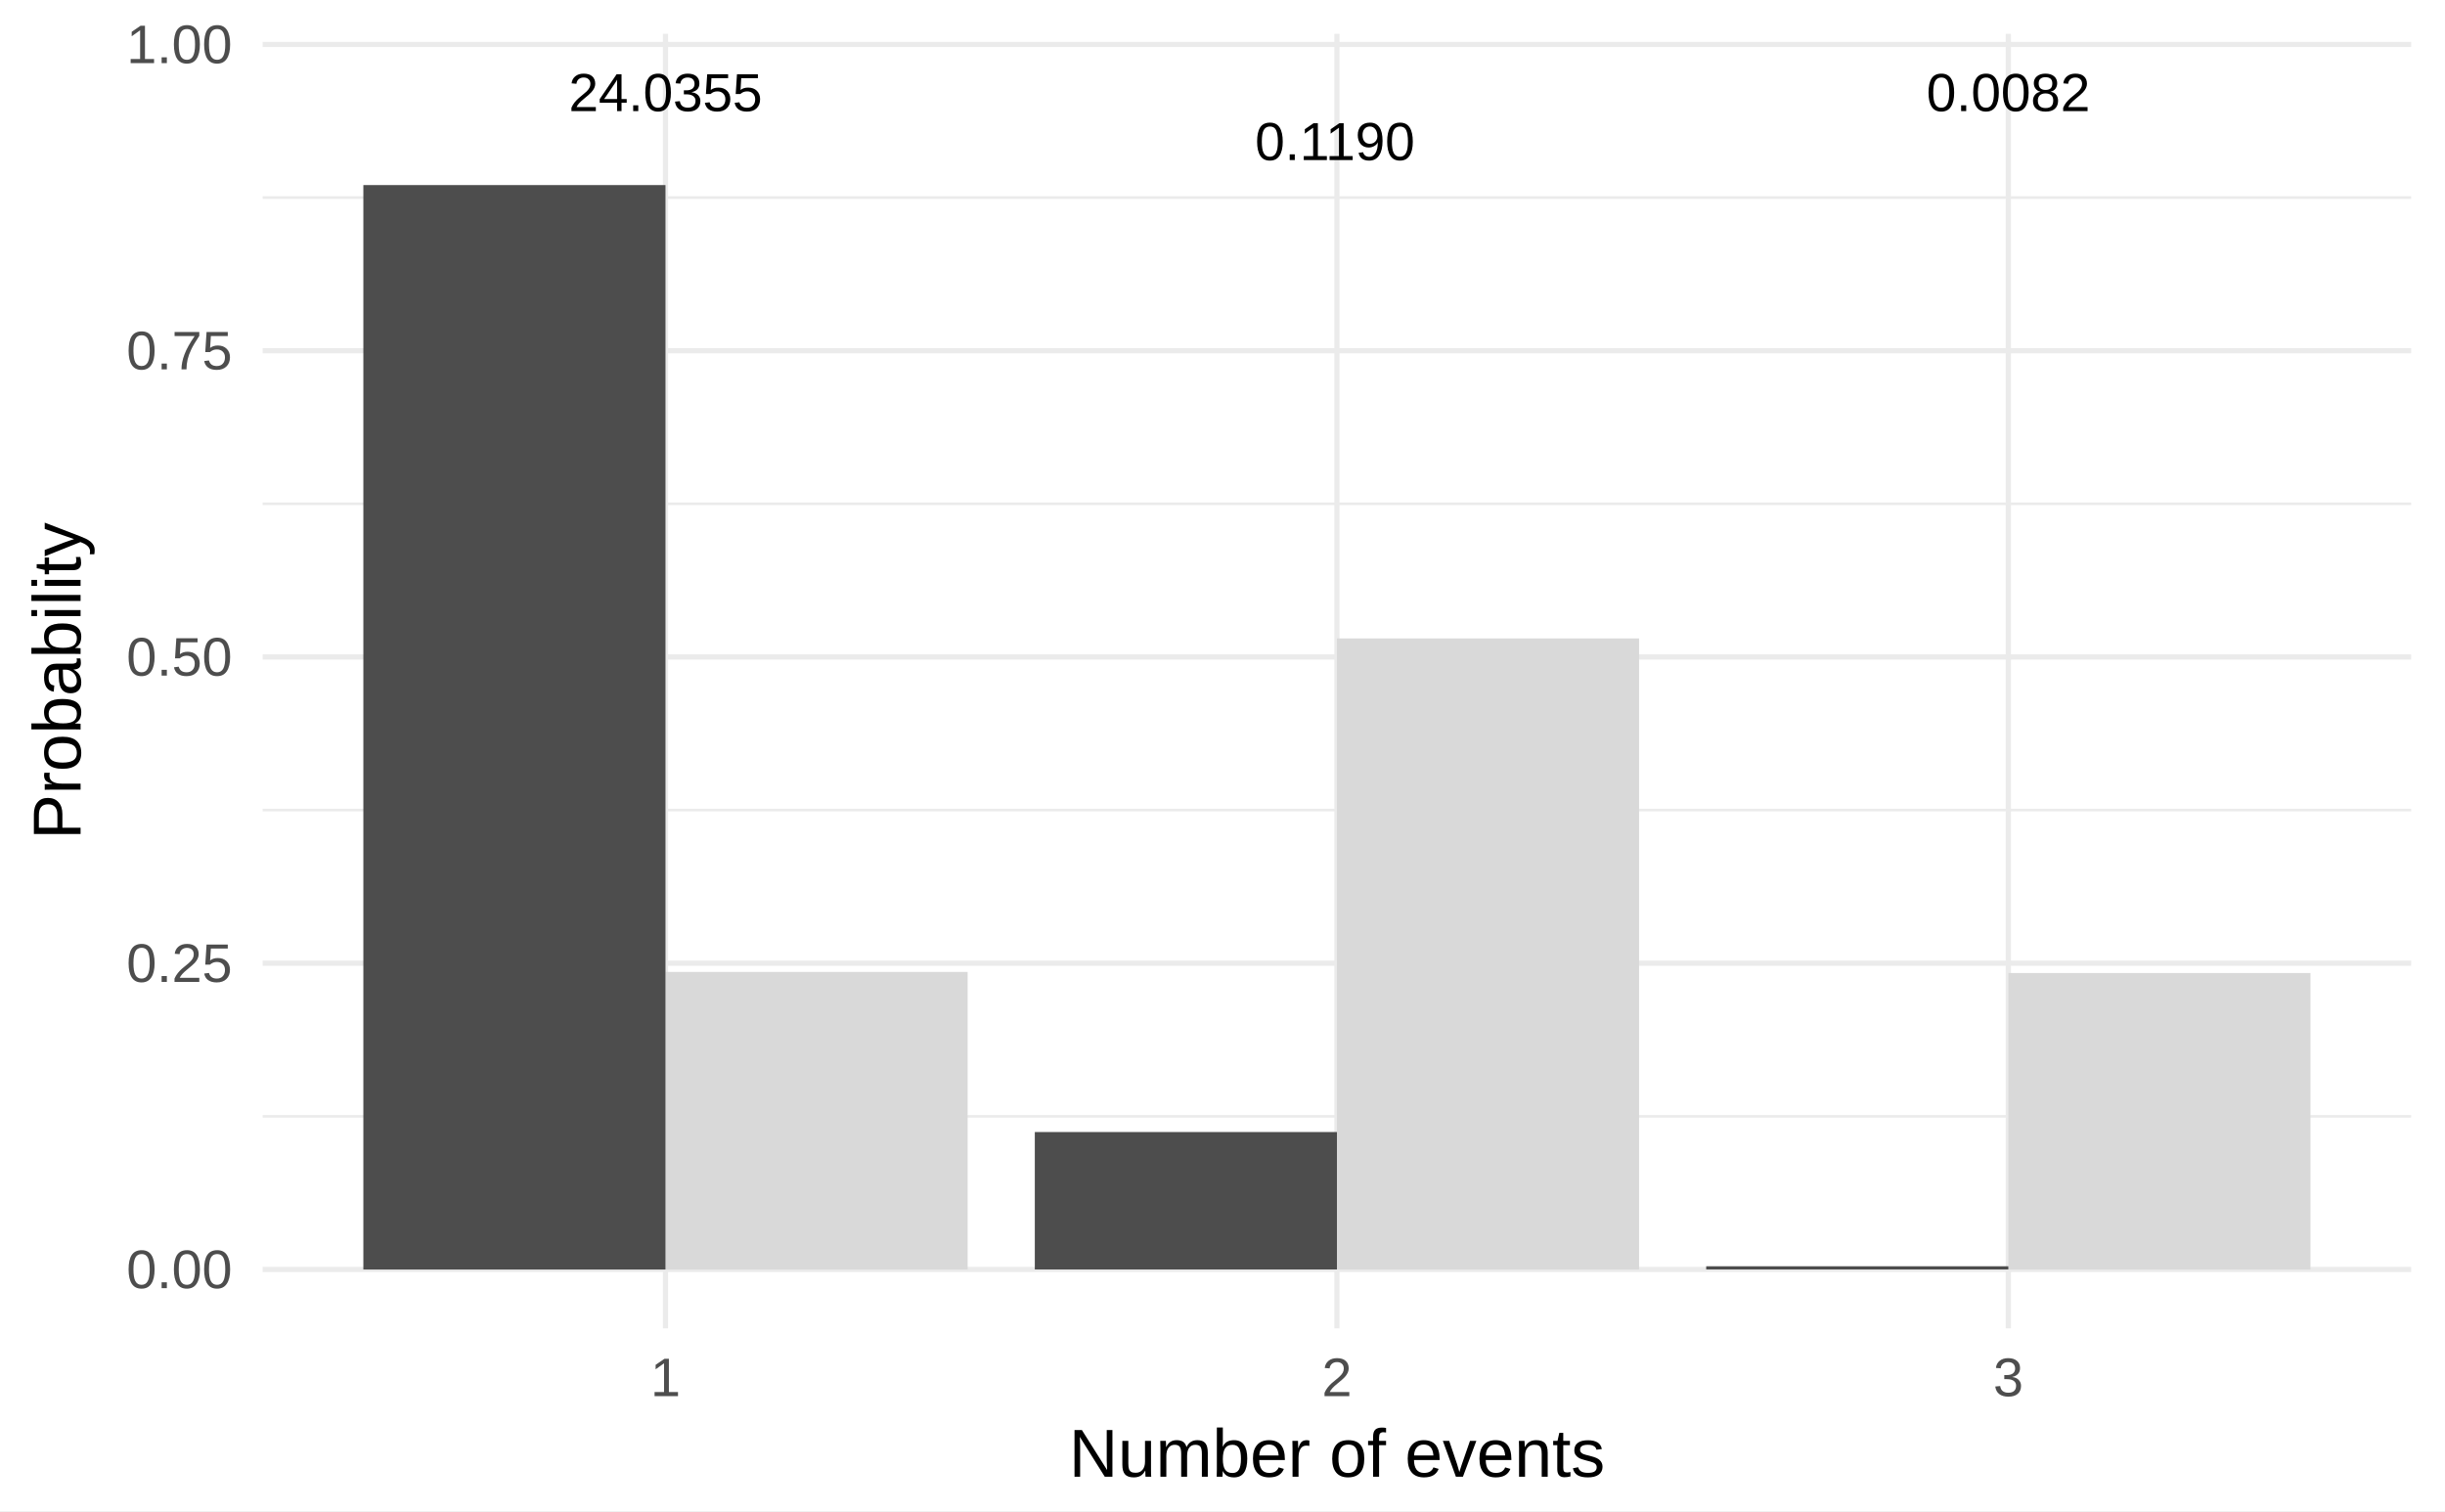
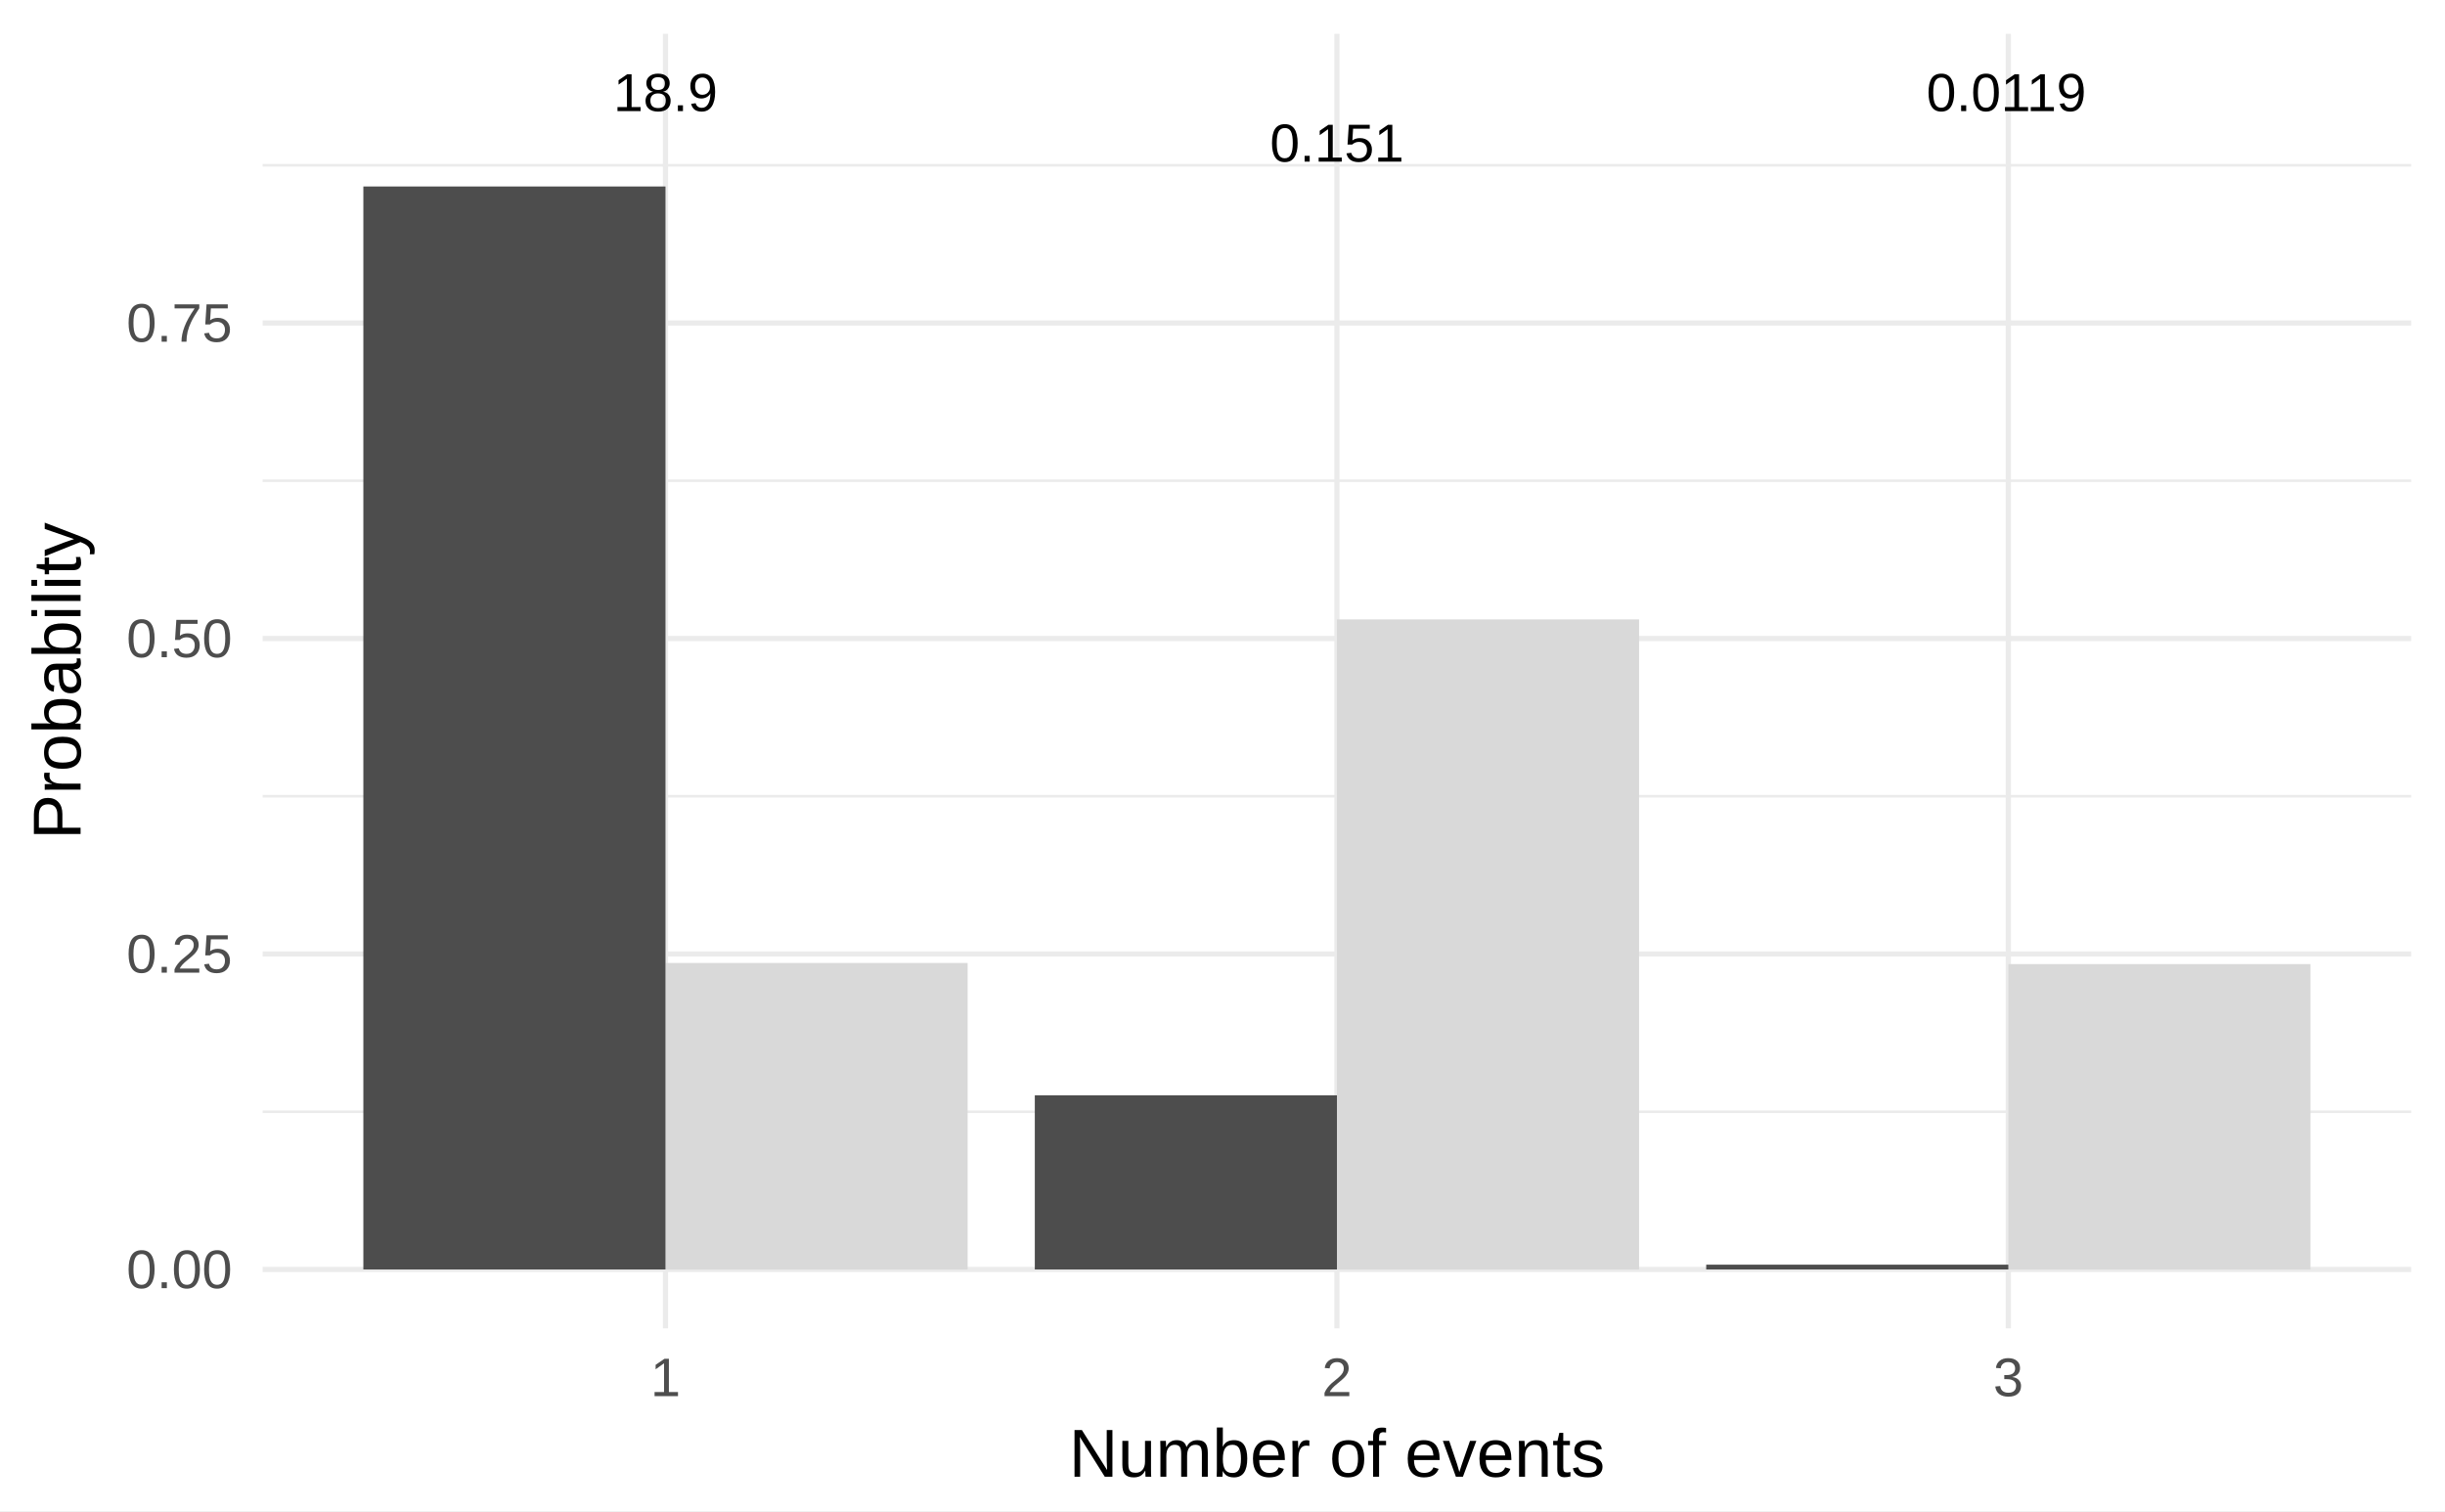
<svg xmlns="http://www.w3.org/2000/svg" viewBox="0 0 504.00 311.49">
  <defs>
    <style type="text/css">
    line, polyline, path, rect, circle {
      fill: none;
      stroke: #000000;
      stroke-linecap: round;
      stroke-linejoin: round;
      stroke-miterlimit: 10.00;
    }
  </style>
  </defs>
  <rect width="100%" height="100%" style="stroke: none; fill: #FFFFFF;" />
  <defs>
    <clipPath id="cpNTQuMTQ0N3w0OTcuMDI2fDI3My44MXw2Ljk3Mzg1">
      <rect x="54.14" y="6.97" width="442.88" height="266.84" />
    </clipPath>
  </defs>
-   <polyline points="54.14,230.12 497.03,230.12 " style="stroke-width: 0.53; stroke: #EBEBEB; stroke-linecap: butt;" clip-path="url(#cpNTQuMTQ0N3w0OTcuMDI2fDI3My44MXw2Ljk3Mzg1)" />
-   <polyline points="54.14,166.98 497.03,166.98 " style="stroke-width: 0.53; stroke: #EBEBEB; stroke-linecap: butt;" clip-path="url(#cpNTQuMTQ0N3w0OTcuMDI2fDI3My44MXw2Ljk3Mzg1)" />
-   <polyline points="54.14,103.85 497.03,103.85 " style="stroke-width: 0.53; stroke: #EBEBEB; stroke-linecap: butt;" clip-path="url(#cpNTQuMTQ0N3w0OTcuMDI2fDI3My44MXw2Ljk3Mzg1)" />
-   <polyline points="54.14,40.72 497.03,40.72 " style="stroke-width: 0.53; stroke: #EBEBEB; stroke-linecap: butt;" clip-path="url(#cpNTQuMTQ0N3w0OTcuMDI2fDI3My44MXw2Ljk3Mzg1)" />
+   <polyline points="54.14,229.17 497.03,229.17 " style="stroke-width: 0.53; stroke: #EBEBEB; stroke-linecap: butt;" clip-path="url(#cpNTQuMTQ0N3w0OTcuMDI2fDI3My44MXw2Ljk3Mzg1)" />
+   <polyline points="54.14,164.13 497.03,164.13 " style="stroke-width: 0.53; stroke: #EBEBEB; stroke-linecap: butt;" clip-path="url(#cpNTQuMTQ0N3w0OTcuMDI2fDI3My44MXw2Ljk3Mzg1)" />
+   <polyline points="54.14,99.10 497.03,99.10 " style="stroke-width: 0.53; stroke: #EBEBEB; stroke-linecap: butt;" clip-path="url(#cpNTQuMTQ0N3w0OTcuMDI2fDI3My44MXw2Ljk3Mzg1)" />
+   <polyline points="54.14,34.07 497.03,34.07 " style="stroke-width: 0.53; stroke: #EBEBEB; stroke-linecap: butt;" clip-path="url(#cpNTQuMTQ0N3w0OTcuMDI2fDI3My44MXw2Ljk3Mzg1)" />
  <polyline points="54.14,261.68 497.03,261.68 " style="stroke-width: 1.07; stroke: #EBEBEB; stroke-linecap: butt;" clip-path="url(#cpNTQuMTQ0N3w0OTcuMDI2fDI3My44MXw2Ljk3Mzg1)" />
-   <polyline points="54.14,198.55 497.03,198.55 " style="stroke-width: 1.07; stroke: #EBEBEB; stroke-linecap: butt;" clip-path="url(#cpNTQuMTQ0N3w0OTcuMDI2fDI3My44MXw2Ljk3Mzg1)" />
-   <polyline points="54.14,135.42 497.03,135.42 " style="stroke-width: 1.07; stroke: #EBEBEB; stroke-linecap: butt;" clip-path="url(#cpNTQuMTQ0N3w0OTcuMDI2fDI3My44MXw2Ljk3Mzg1)" />
-   <polyline points="54.14,72.29 497.03,72.29 " style="stroke-width: 1.07; stroke: #EBEBEB; stroke-linecap: butt;" clip-path="url(#cpNTQuMTQ0N3w0OTcuMDI2fDI3My44MXw2Ljk3Mzg1)" />
-   <polyline points="54.14,9.16 497.03,9.16 " style="stroke-width: 1.07; stroke: #EBEBEB; stroke-linecap: butt;" clip-path="url(#cpNTQuMTQ0N3w0OTcuMDI2fDI3My44MXw2Ljk3Mzg1)" />
+   <polyline points="54.14,196.65 497.03,196.65 " style="stroke-width: 1.07; stroke: #EBEBEB; stroke-linecap: butt;" clip-path="url(#cpNTQuMTQ0N3w0OTcuMDI2fDI3My44MXw2Ljk3Mzg1)" />
+   <polyline points="54.14,131.62 497.03,131.62 " style="stroke-width: 1.07; stroke: #EBEBEB; stroke-linecap: butt;" clip-path="url(#cpNTQuMTQ0N3w0OTcuMDI2fDI3My44MXw2Ljk3Mzg1)" />
+   <polyline points="54.14,66.58 497.03,66.58 " style="stroke-width: 1.07; stroke: #EBEBEB; stroke-linecap: butt;" clip-path="url(#cpNTQuMTQ0N3w0OTcuMDI2fDI3My44MXw2Ljk3Mzg1)" />
  <polyline points="137.18,273.81 137.18,6.97 " style="stroke-width: 1.07; stroke: #EBEBEB; stroke-linecap: butt;" clip-path="url(#cpNTQuMTQ0N3w0OTcuMDI2fDI3My44MXw2Ljk3Mzg1)" />
  <polyline points="275.59,273.81 275.59,6.97 " style="stroke-width: 1.07; stroke: #EBEBEB; stroke-linecap: butt;" clip-path="url(#cpNTQuMTQ0N3w0OTcuMDI2fDI3My44MXw2Ljk3Mzg1)" />
  <polyline points="413.99,273.81 413.99,6.97 " style="stroke-width: 1.07; stroke: #EBEBEB; stroke-linecap: butt;" clip-path="url(#cpNTQuMTQ0N3w0OTcuMDI2fDI3My44MXw2Ljk3Mzg1)" />
-   <rect x="137.18" y="200.35" width="62.28" height="61.34" style="stroke-width: 1.07; stroke: none; stroke-linecap: butt; fill: #D9D9D9;" clip-path="url(#cpNTQuMTQ0N3w0OTcuMDI2fDI3My44MXw2Ljk3Mzg1)" />
-   <rect x="74.90" y="38.15" width="62.28" height="223.54" style="stroke-width: 1.07; stroke: none; stroke-linecap: butt; fill: #4D4D4D;" clip-path="url(#cpNTQuMTQ0N3w0OTcuMDI2fDI3My44MXw2Ljk3Mzg1)" />
-   <rect x="275.59" y="131.60" width="62.28" height="130.08" style="stroke-width: 1.07; stroke: none; stroke-linecap: butt; fill: #D9D9D9;" clip-path="url(#cpNTQuMTQ0N3w0OTcuMDI2fDI3My44MXw2Ljk3Mzg1)" />
-   <rect x="213.31" y="233.35" width="62.28" height="28.33" style="stroke-width: 1.07; stroke: none; stroke-linecap: butt; fill: #4D4D4D;" clip-path="url(#cpNTQuMTQ0N3w0OTcuMDI2fDI3My44MXw2Ljk3Mzg1)" />
-   <rect x="413.99" y="200.57" width="62.28" height="61.11" style="stroke-width: 1.07; stroke: none; stroke-linecap: butt; fill: #D9D9D9;" clip-path="url(#cpNTQuMTQ0N3w0OTcuMDI2fDI3My44MXw2Ljk3Mzg1)" />
-   <rect x="351.71" y="261.02" width="62.28" height="0.66" style="stroke-width: 1.07; stroke: none; stroke-linecap: butt; fill: #4D4D4D;" clip-path="url(#cpNTQuMTQ0N3w0OTcuMDI2fDI3My44MXw2Ljk3Mzg1)" />
+   <rect x="137.18" y="198.50" width="62.28" height="63.18" style="stroke-width: 1.07; stroke: none; stroke-linecap: butt; fill: #D9D9D9;" clip-path="url(#cpNTQuMTQ0N3w0OTcuMDI2fDI3My44MXw2Ljk3Mzg1)" />
+   <rect x="74.90" y="38.44" width="62.28" height="223.24" style="stroke-width: 1.07; stroke: none; stroke-linecap: butt; fill: #4D4D4D;" clip-path="url(#cpNTQuMTQ0N3w0OTcuMDI2fDI3My44MXw2Ljk3Mzg1)" />
+   <rect x="275.59" y="127.68" width="62.28" height="134.00" style="stroke-width: 1.07; stroke: none; stroke-linecap: butt; fill: #D9D9D9;" clip-path="url(#cpNTQuMTQ0N3w0OTcuMDI2fDI3My44MXw2Ljk3Mzg1)" />
+   <rect x="213.31" y="225.78" width="62.28" height="35.90" style="stroke-width: 1.07; stroke: none; stroke-linecap: butt; fill: #4D4D4D;" clip-path="url(#cpNTQuMTQ0N3w0OTcuMDI2fDI3My44MXw2Ljk3Mzg1)" />
+   <rect x="413.99" y="198.73" width="62.28" height="62.95" style="stroke-width: 1.07; stroke: none; stroke-linecap: butt; fill: #D9D9D9;" clip-path="url(#cpNTQuMTQ0N3w0OTcuMDI2fDI3My44MXw2Ljk3Mzg1)" />
+   <rect x="351.71" y="260.69" width="62.28" height="0.99" style="stroke-width: 1.07; stroke: none; stroke-linecap: butt; fill: #4D4D4D;" clip-path="url(#cpNTQuMTQ0N3w0OTcuMDI2fDI3My44MXw2Ljk3Mzg1)" />
  <g clip-path="url(#cpNTQuMTQ0N3w0OTcuMDI2fDI3My44MXw2Ljk3Mzg1)">
-     <text x="117.23" y="22.90" style="font-size: 11.04px; font-family: Arimo;" textLength="39.91px" lengthAdjust="spacingAndGlyphs">24.0355</text>
+     <text x="126.44" y="22.90" style="font-size: 11.04px; font-family: Arimo;" textLength="21.49px" lengthAdjust="spacingAndGlyphs">18.9</text>
  </g>
  <g clip-path="url(#cpNTQuMTQ0N3w0OTcuMDI2fDI3My44MXw2Ljk3Mzg1)">
-     <text x="258.70" y="33.00" style="font-size: 11.04px; font-family: Arimo;" textLength="33.77px" lengthAdjust="spacingAndGlyphs">0.1190</text>
+     <text x="261.77" y="33.31" style="font-size: 11.04px; font-family: Arimo;" textLength="27.63px" lengthAdjust="spacingAndGlyphs">0.151</text>
  </g>
  <g clip-path="url(#cpNTQuMTQ0N3w0OTcuMDI2fDI3My44MXw2Ljk3Mzg1)">
-     <text x="397.10" y="22.90" style="font-size: 11.04px; font-family: Arimo;" textLength="33.77px" lengthAdjust="spacingAndGlyphs">0.0082</text>
+     <text x="397.10" y="22.90" style="font-size: 11.04px; font-family: Arimo;" textLength="33.77px" lengthAdjust="spacingAndGlyphs">0.0119</text>
  </g>
  <defs>
    <clipPath id="cpMHw1MDR8MzExLjQ4OXww">
      <rect x="0.00" y="0.00" width="504.00" height="311.49" />
    </clipPath>
  </defs>
  <g clip-path="url(#cpMHw1MDR8MzExLjQ4OXww)">
    <text x="26.07" y="265.53" style="font-size: 11.20px; fill: #4D4D4D; font-family: Arimo;" textLength="21.80px" lengthAdjust="spacingAndGlyphs">0.00</text>
  </g>
  <g clip-path="url(#cpMHw1MDR8MzExLjQ4OXww)">
-     <text x="26.07" y="202.40" style="font-size: 11.20px; fill: #4D4D4D; font-family: Arimo;" textLength="21.80px" lengthAdjust="spacingAndGlyphs">0.25</text>
+     <text x="26.07" y="200.50" style="font-size: 11.20px; fill: #4D4D4D; font-family: Arimo;" textLength="21.80px" lengthAdjust="spacingAndGlyphs">0.25</text>
  </g>
  <g clip-path="url(#cpMHw1MDR8MzExLjQ4OXww)">
-     <text x="26.07" y="139.27" style="font-size: 11.20px; fill: #4D4D4D; font-family: Arimo;" textLength="21.80px" lengthAdjust="spacingAndGlyphs">0.50</text>
+     <text x="26.07" y="135.47" style="font-size: 11.20px; fill: #4D4D4D; font-family: Arimo;" textLength="21.80px" lengthAdjust="spacingAndGlyphs">0.50</text>
  </g>
  <g clip-path="url(#cpMHw1MDR8MzExLjQ4OXww)">
-     <text x="26.07" y="76.14" style="font-size: 11.20px; fill: #4D4D4D; font-family: Arimo;" textLength="21.80px" lengthAdjust="spacingAndGlyphs">0.75</text>
-   </g>
-   <g clip-path="url(#cpMHw1MDR8MzExLjQ4OXww)">
-     <text x="26.07" y="13.01" style="font-size: 11.20px; fill: #4D4D4D; font-family: Arimo;" textLength="21.80px" lengthAdjust="spacingAndGlyphs">1.00</text>
+     <text x="26.07" y="70.44" style="font-size: 11.20px; fill: #4D4D4D; font-family: Arimo;" textLength="21.80px" lengthAdjust="spacingAndGlyphs">0.75</text>
  </g>
  <g clip-path="url(#cpMHw1MDR8MzExLjQ4OXww)">
    <text x="134.07" y="287.79" style="font-size: 11.20px; fill: #4D4D4D; font-family: Arimo;" textLength="6.23px" lengthAdjust="spacingAndGlyphs">1</text>
  </g>
  <g clip-path="url(#cpMHw1MDR8MzExLjQ4OXww)">
    <text x="272.47" y="287.79" style="font-size: 11.20px; fill: #4D4D4D; font-family: Arimo;" textLength="6.23px" lengthAdjust="spacingAndGlyphs">2</text>
  </g>
  <g clip-path="url(#cpMHw1MDR8MzExLjQ4OXww)">
    <text x="410.87" y="287.79" style="font-size: 11.20px; fill: #4D4D4D; font-family: Arimo;" textLength="6.23px" lengthAdjust="spacingAndGlyphs">3</text>
  </g>
  <g clip-path="url(#cpMHw1MDR8MzExLjQ4OXww)">
    <text x="220.34" y="304.40" style="font-size: 14.00px; font-family: Arimo;" textLength="110.50px" lengthAdjust="spacingAndGlyphs">Number of events</text>
  </g>
  <g clip-path="url(#cpMHw1MDR8MzExLjQ4OXww)">
    <text transform="translate(16.61,173.07) rotate(-90)" style="font-size: 14.00px; font-family: Arimo;" textLength="65.37px" lengthAdjust="spacingAndGlyphs">Probability</text>
  </g>
</svg>
